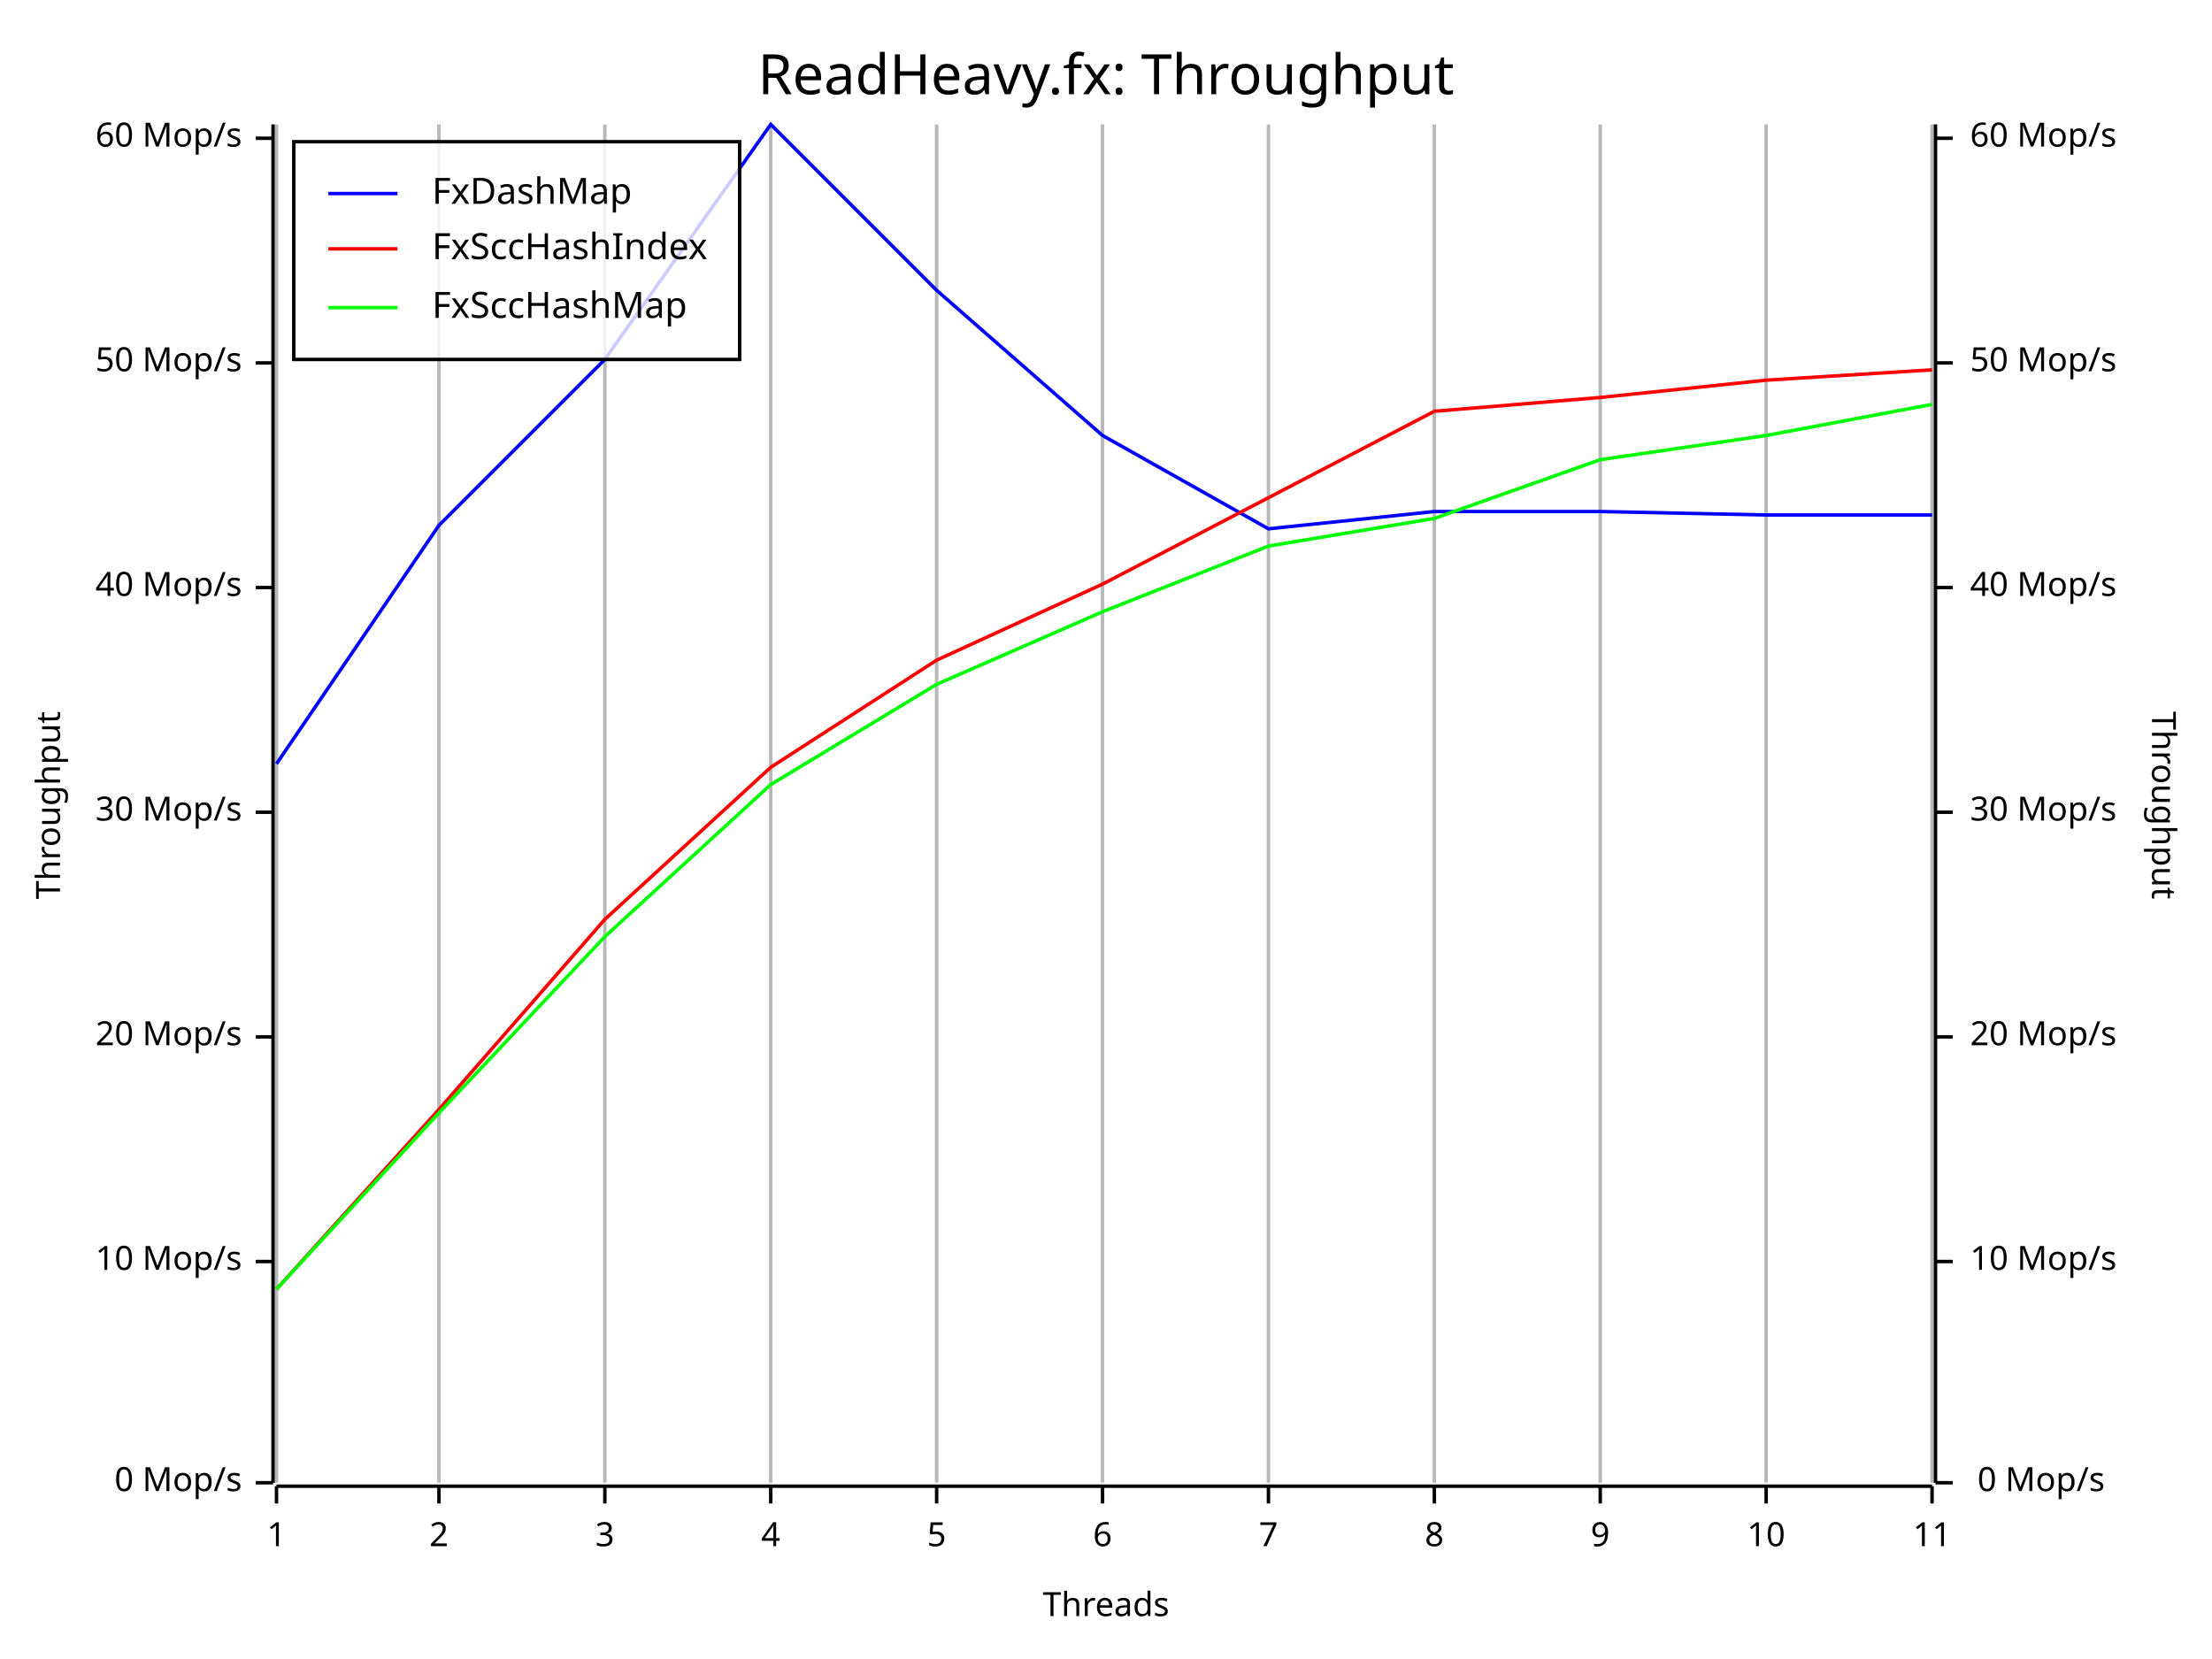
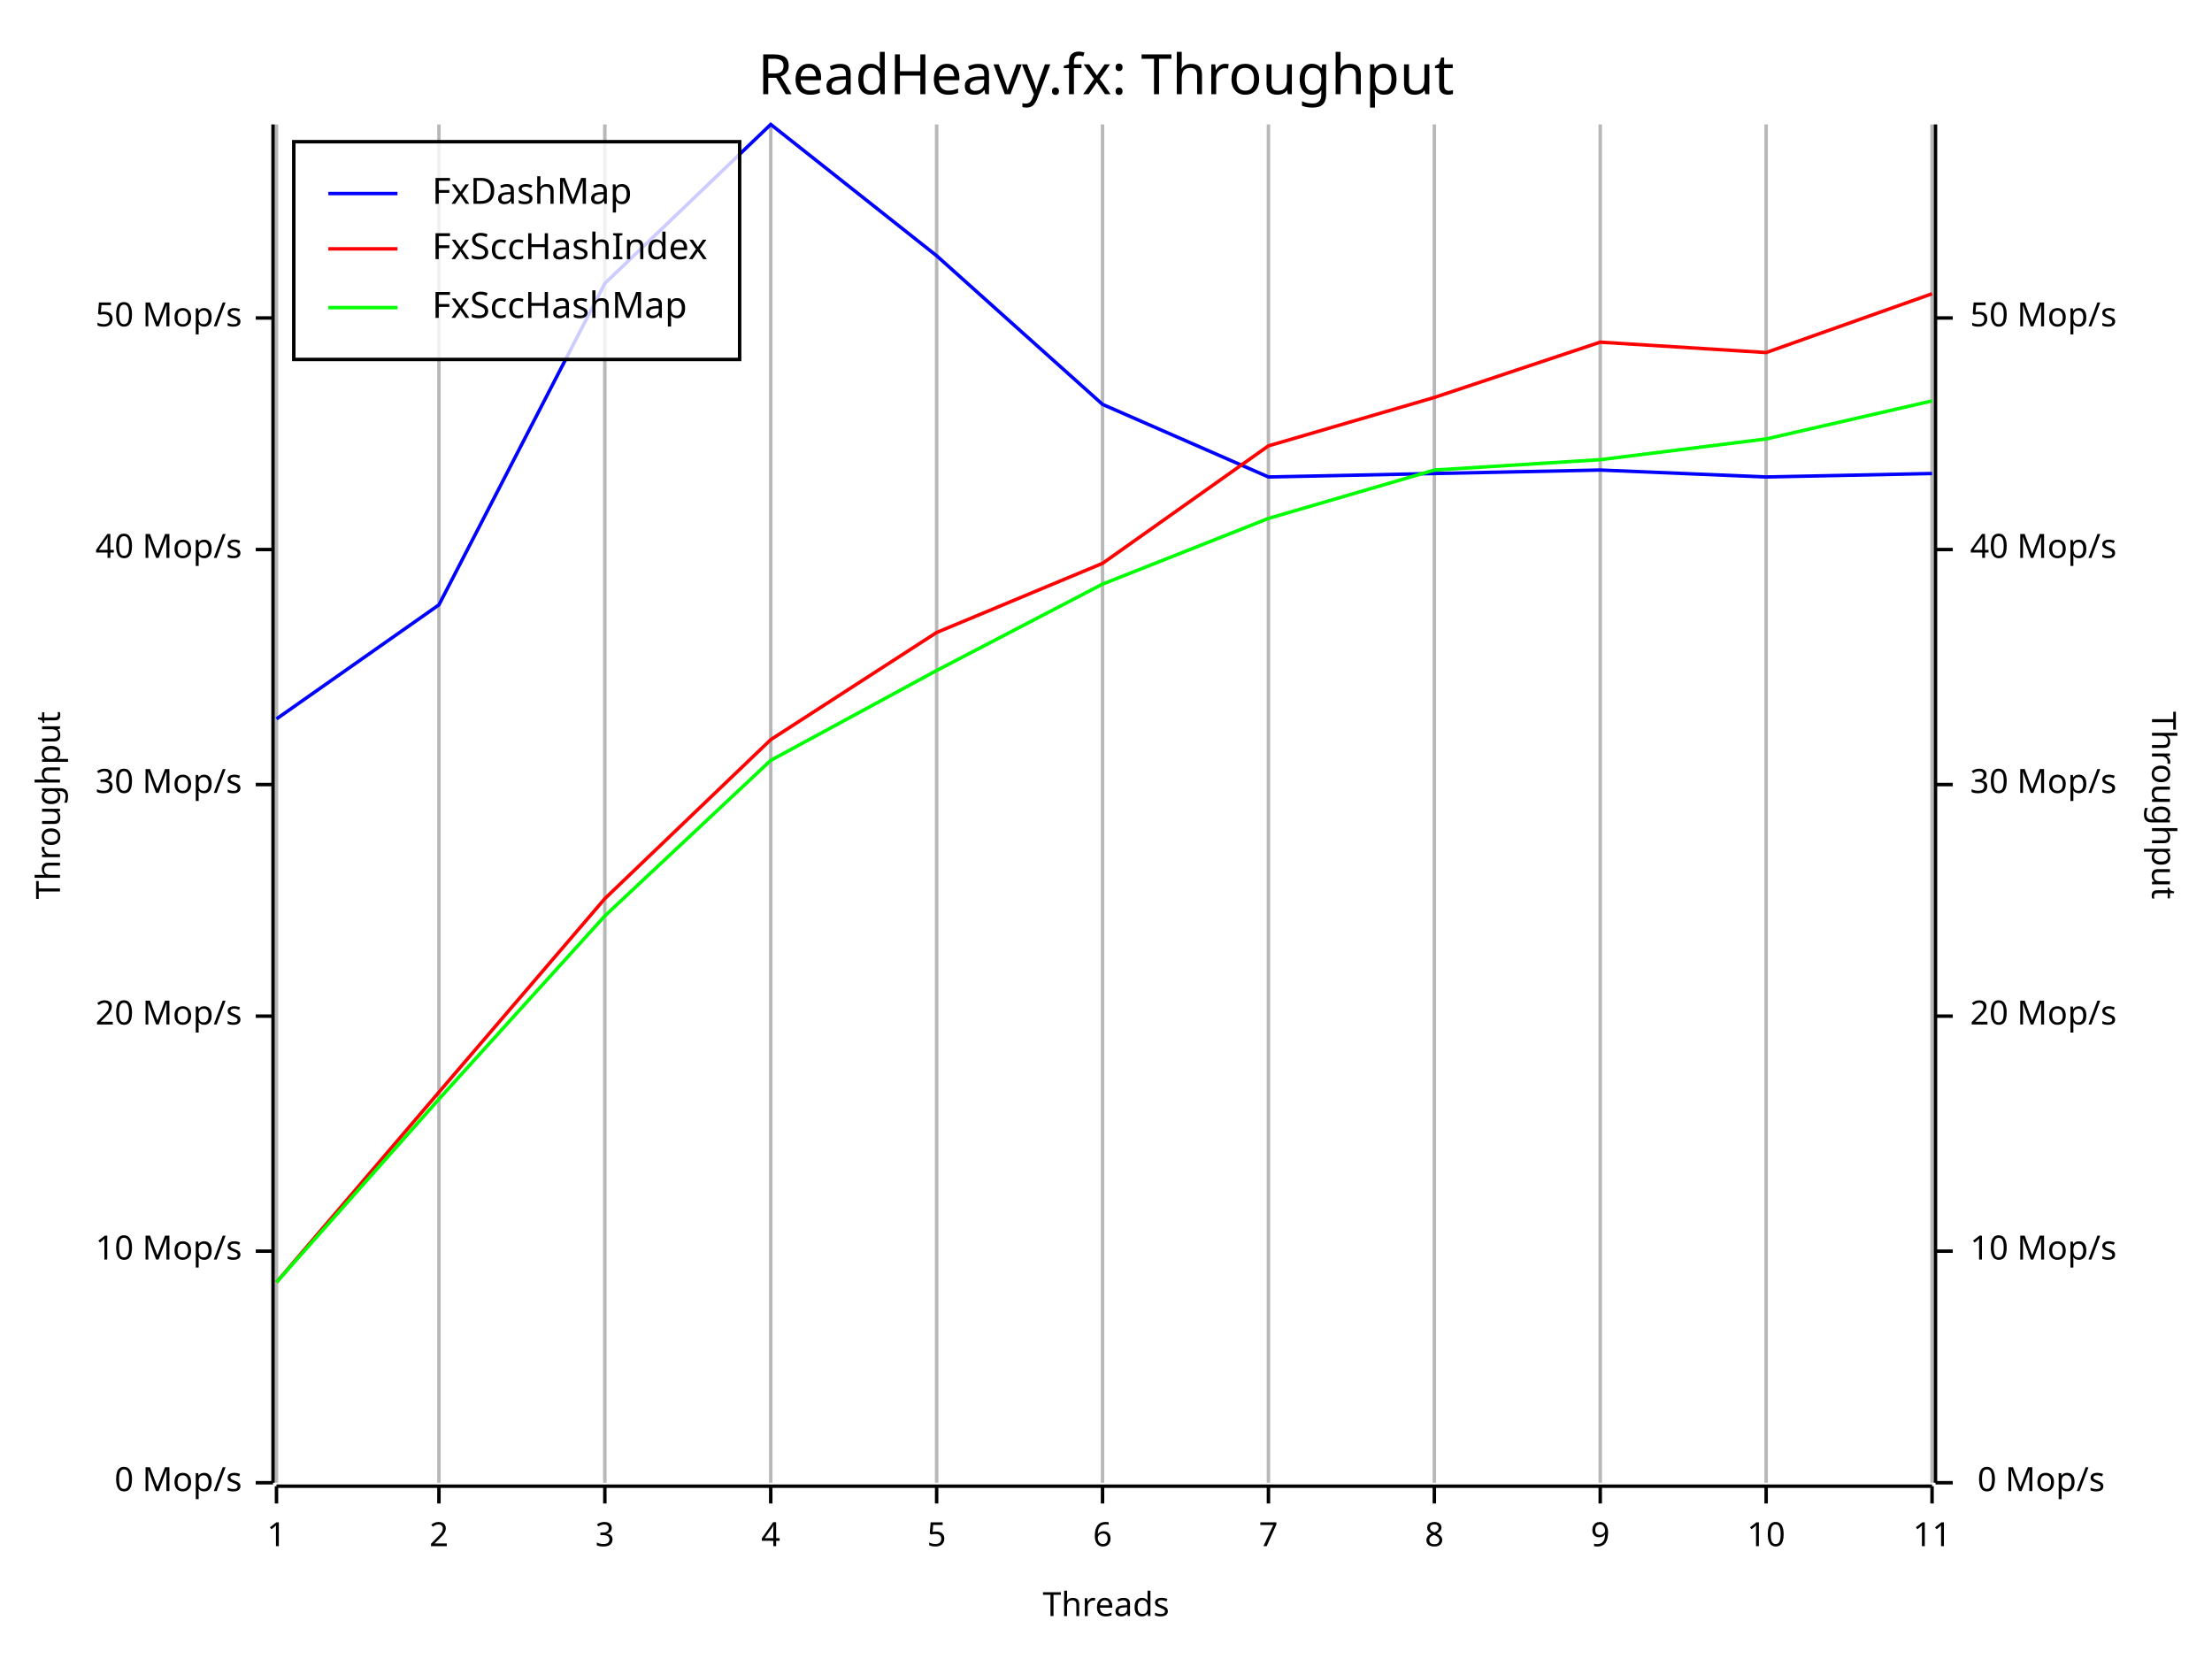
<svg xmlns="http://www.w3.org/2000/svg" width="640" height="480" viewBox="0 0 640 480">
  <rect x="0" y="0" width="640" height="480" opacity="1" fill="#FFFFFF" stroke="none" />
  <text x="320" y="15" dy="0.76em" text-anchor="middle" font-family="Fira Code" font-size="16.129" opacity="1" fill="#000000">
ReadHeavy.fx: Throughput
</text>
  <line opacity="0.1" stroke="#000000" stroke-width="1" x1="80" y1="429" x2="80" y2="36" />
  <line opacity="0.1" stroke="#000000" stroke-width="1" x1="127" y1="429" x2="127" y2="36" />
  <line opacity="0.1" stroke="#000000" stroke-width="1" x1="175" y1="429" x2="175" y2="36" />
  <line opacity="0.1" stroke="#000000" stroke-width="1" x1="223" y1="429" x2="223" y2="36" />
  <line opacity="0.1" stroke="#000000" stroke-width="1" x1="271" y1="429" x2="271" y2="36" />
  <line opacity="0.1" stroke="#000000" stroke-width="1" x1="319" y1="429" x2="319" y2="36" />
  <line opacity="0.1" stroke="#000000" stroke-width="1" x1="367" y1="429" x2="367" y2="36" />
  <line opacity="0.1" stroke="#000000" stroke-width="1" x1="415" y1="429" x2="415" y2="36" />
  <line opacity="0.1" stroke="#000000" stroke-width="1" x1="463" y1="429" x2="463" y2="36" />
  <line opacity="0.1" stroke="#000000" stroke-width="1" x1="511" y1="429" x2="511" y2="36" />
  <line opacity="0.1" stroke="#000000" stroke-width="1" x1="559" y1="429" x2="559" y2="36" />
  <text x="10" y="233" dy="0.76em" text-anchor="middle" font-family="sans-serif" font-size="9.677" opacity="1" fill="#000000" transform="rotate(270, 10, 233)">
Throughput
</text>
  <text x="320" y="470" dy="-0.5ex" text-anchor="middle" font-family="sans-serif" font-size="9.677" opacity="1" fill="#000000">
Threads
</text>
  <text x="630" y="233" dy="0.76em" text-anchor="middle" font-family="sans-serif" font-size="9.677" opacity="1" fill="#000000" transform="rotate(90, 630, 233)">
Throughput
</text>
  <line opacity="0.2" stroke="#000000" stroke-width="1" x1="80" y1="429" x2="80" y2="36" />
  <line opacity="0.2" stroke="#000000" stroke-width="1" x1="127" y1="429" x2="127" y2="36" />
  <line opacity="0.2" stroke="#000000" stroke-width="1" x1="175" y1="429" x2="175" y2="36" />
  <line opacity="0.2" stroke="#000000" stroke-width="1" x1="223" y1="429" x2="223" y2="36" />
  <line opacity="0.2" stroke="#000000" stroke-width="1" x1="271" y1="429" x2="271" y2="36" />
  <line opacity="0.2" stroke="#000000" stroke-width="1" x1="319" y1="429" x2="319" y2="36" />
  <line opacity="0.2" stroke="#000000" stroke-width="1" x1="367" y1="429" x2="367" y2="36" />
  <line opacity="0.2" stroke="#000000" stroke-width="1" x1="415" y1="429" x2="415" y2="36" />
  <line opacity="0.2" stroke="#000000" stroke-width="1" x1="463" y1="429" x2="463" y2="36" />
  <line opacity="0.2" stroke="#000000" stroke-width="1" x1="511" y1="429" x2="511" y2="36" />
  <line opacity="0.2" stroke="#000000" stroke-width="1" x1="559" y1="429" x2="559" y2="36" />
  <polyline fill="none" opacity="1" stroke="#000000" stroke-width="1" points="79,36 79,429 " />
  <text x="70" y="429" dy="0.5ex" text-anchor="end" font-family="sans-serif" font-size="9.677" opacity="1" fill="#000000">
0 Mop/s
</text>
  <polyline fill="none" opacity="1" stroke="#000000" stroke-width="1" points="74,429 79,429 " />
-   <text x="70" y="365" dy="0.5ex" text-anchor="end" font-family="sans-serif" font-size="9.677" opacity="1" fill="#000000">
+   <text x="70" y="362" dy="0.5ex" text-anchor="end" font-family="sans-serif" font-size="9.677" opacity="1" fill="#000000">
10 Mop/s
</text>
-   <polyline fill="none" opacity="1" stroke="#000000" stroke-width="1" points="74,365 79,365 " />
-   <text x="70" y="300" dy="0.5ex" text-anchor="end" font-family="sans-serif" font-size="9.677" opacity="1" fill="#000000">
+   <polyline fill="none" opacity="1" stroke="#000000" stroke-width="1" points="74,362 79,362 " />
+   <text x="70" y="294" dy="0.5ex" text-anchor="end" font-family="sans-serif" font-size="9.677" opacity="1" fill="#000000">
20 Mop/s
</text>
-   <polyline fill="none" opacity="1" stroke="#000000" stroke-width="1" points="74,300 79,300 " />
-   <text x="70" y="235" dy="0.5ex" text-anchor="end" font-family="sans-serif" font-size="9.677" opacity="1" fill="#000000">
+   <polyline fill="none" opacity="1" stroke="#000000" stroke-width="1" points="74,294 79,294 " />
+   <text x="70" y="227" dy="0.5ex" text-anchor="end" font-family="sans-serif" font-size="9.677" opacity="1" fill="#000000">
30 Mop/s
</text>
-   <polyline fill="none" opacity="1" stroke="#000000" stroke-width="1" points="74,235 79,235 " />
-   <text x="70" y="170" dy="0.5ex" text-anchor="end" font-family="sans-serif" font-size="9.677" opacity="1" fill="#000000">
+   <polyline fill="none" opacity="1" stroke="#000000" stroke-width="1" points="74,227 79,227 " />
+   <text x="70" y="159" dy="0.5ex" text-anchor="end" font-family="sans-serif" font-size="9.677" opacity="1" fill="#000000">
40 Mop/s
</text>
-   <polyline fill="none" opacity="1" stroke="#000000" stroke-width="1" points="74,170 79,170 " />
-   <text x="70" y="105" dy="0.5ex" text-anchor="end" font-family="sans-serif" font-size="9.677" opacity="1" fill="#000000">
+   <polyline fill="none" opacity="1" stroke="#000000" stroke-width="1" points="74,159 79,159 " />
+   <text x="70" y="92" dy="0.5ex" text-anchor="end" font-family="sans-serif" font-size="9.677" opacity="1" fill="#000000">
50 Mop/s
</text>
-   <polyline fill="none" opacity="1" stroke="#000000" stroke-width="1" points="74,105 79,105 " />
-   <text x="70" y="40" dy="0.5ex" text-anchor="end" font-family="sans-serif" font-size="9.677" opacity="1" fill="#000000">
- 60 Mop/s
- </text>
-   <polyline fill="none" opacity="1" stroke="#000000" stroke-width="1" points="74,40 79,40 " />
+   <polyline fill="none" opacity="1" stroke="#000000" stroke-width="1" points="74,92 79,92 " />
  <polyline fill="none" opacity="1" stroke="#000000" stroke-width="1" points="80,430 559,430 " />
  <text x="80" y="440" dy="0.76em" text-anchor="middle" font-family="sans-serif" font-size="9.677" opacity="1" fill="#000000">
1
</text>
  <polyline fill="none" opacity="1" stroke="#000000" stroke-width="1" points="80,430 80,435 " />
  <text x="127" y="440" dy="0.76em" text-anchor="middle" font-family="sans-serif" font-size="9.677" opacity="1" fill="#000000">
2
</text>
  <polyline fill="none" opacity="1" stroke="#000000" stroke-width="1" points="127,430 127,435 " />
  <text x="175" y="440" dy="0.76em" text-anchor="middle" font-family="sans-serif" font-size="9.677" opacity="1" fill="#000000">
3
</text>
  <polyline fill="none" opacity="1" stroke="#000000" stroke-width="1" points="175,430 175,435 " />
  <text x="223" y="440" dy="0.76em" text-anchor="middle" font-family="sans-serif" font-size="9.677" opacity="1" fill="#000000">
4
</text>
  <polyline fill="none" opacity="1" stroke="#000000" stroke-width="1" points="223,430 223,435 " />
  <text x="271" y="440" dy="0.76em" text-anchor="middle" font-family="sans-serif" font-size="9.677" opacity="1" fill="#000000">
5
</text>
  <polyline fill="none" opacity="1" stroke="#000000" stroke-width="1" points="271,430 271,435 " />
  <text x="319" y="440" dy="0.76em" text-anchor="middle" font-family="sans-serif" font-size="9.677" opacity="1" fill="#000000">
6
</text>
  <polyline fill="none" opacity="1" stroke="#000000" stroke-width="1" points="319,430 319,435 " />
  <text x="367" y="440" dy="0.76em" text-anchor="middle" font-family="sans-serif" font-size="9.677" opacity="1" fill="#000000">
7
</text>
  <polyline fill="none" opacity="1" stroke="#000000" stroke-width="1" points="367,430 367,435 " />
  <text x="415" y="440" dy="0.76em" text-anchor="middle" font-family="sans-serif" font-size="9.677" opacity="1" fill="#000000">
8
</text>
  <polyline fill="none" opacity="1" stroke="#000000" stroke-width="1" points="415,430 415,435 " />
  <text x="463" y="440" dy="0.76em" text-anchor="middle" font-family="sans-serif" font-size="9.677" opacity="1" fill="#000000">
9
</text>
  <polyline fill="none" opacity="1" stroke="#000000" stroke-width="1" points="463,430 463,435 " />
  <text x="511" y="440" dy="0.76em" text-anchor="middle" font-family="sans-serif" font-size="9.677" opacity="1" fill="#000000">
10
</text>
  <polyline fill="none" opacity="1" stroke="#000000" stroke-width="1" points="511,430 511,435 " />
  <text x="559" y="440" dy="0.76em" text-anchor="middle" font-family="sans-serif" font-size="9.677" opacity="1" fill="#000000">
11
</text>
  <polyline fill="none" opacity="1" stroke="#000000" stroke-width="1" points="559,430 559,435 " />
  <polyline fill="none" opacity="1" stroke="#000000" stroke-width="1" points="560,36 560,429 " />
  <text x="609" y="429" dy="0.5ex" text-anchor="end" font-family="sans-serif" font-size="9.677" opacity="1" fill="#000000">
0 Mop/s
</text>
  <polyline fill="none" opacity="1" stroke="#000000" stroke-width="1" points="560,429 565,429 " />
-   <text x="570" y="365" dy="0.5ex" text-anchor="start" font-family="sans-serif" font-size="9.677" opacity="1" fill="#000000">
+   <text x="570" y="362" dy="0.5ex" text-anchor="start" font-family="sans-serif" font-size="9.677" opacity="1" fill="#000000">
10 Mop/s
</text>
-   <polyline fill="none" opacity="1" stroke="#000000" stroke-width="1" points="560,365 565,365 " />
-   <text x="570" y="300" dy="0.5ex" text-anchor="start" font-family="sans-serif" font-size="9.677" opacity="1" fill="#000000">
+   <polyline fill="none" opacity="1" stroke="#000000" stroke-width="1" points="560,362 565,362 " />
+   <text x="570" y="294" dy="0.5ex" text-anchor="start" font-family="sans-serif" font-size="9.677" opacity="1" fill="#000000">
20 Mop/s
</text>
-   <polyline fill="none" opacity="1" stroke="#000000" stroke-width="1" points="560,300 565,300 " />
-   <text x="570" y="235" dy="0.5ex" text-anchor="start" font-family="sans-serif" font-size="9.677" opacity="1" fill="#000000">
+   <polyline fill="none" opacity="1" stroke="#000000" stroke-width="1" points="560,294 565,294 " />
+   <text x="570" y="227" dy="0.5ex" text-anchor="start" font-family="sans-serif" font-size="9.677" opacity="1" fill="#000000">
30 Mop/s
</text>
-   <polyline fill="none" opacity="1" stroke="#000000" stroke-width="1" points="560,235 565,235 " />
-   <text x="570" y="170" dy="0.5ex" text-anchor="start" font-family="sans-serif" font-size="9.677" opacity="1" fill="#000000">
+   <polyline fill="none" opacity="1" stroke="#000000" stroke-width="1" points="560,227 565,227 " />
+   <text x="570" y="159" dy="0.5ex" text-anchor="start" font-family="sans-serif" font-size="9.677" opacity="1" fill="#000000">
40 Mop/s
</text>
-   <polyline fill="none" opacity="1" stroke="#000000" stroke-width="1" points="560,170 565,170 " />
-   <text x="570" y="105" dy="0.5ex" text-anchor="start" font-family="sans-serif" font-size="9.677" opacity="1" fill="#000000">
+   <polyline fill="none" opacity="1" stroke="#000000" stroke-width="1" points="560,159 565,159 " />
+   <text x="570" y="92" dy="0.5ex" text-anchor="start" font-family="sans-serif" font-size="9.677" opacity="1" fill="#000000">
50 Mop/s
</text>
-   <polyline fill="none" opacity="1" stroke="#000000" stroke-width="1" points="560,105 565,105 " />
-   <text x="570" y="40" dy="0.5ex" text-anchor="start" font-family="sans-serif" font-size="9.677" opacity="1" fill="#000000">
- 60 Mop/s
- </text>
-   <polyline fill="none" opacity="1" stroke="#000000" stroke-width="1" points="560,40 565,40 " />
-   <polyline fill="none" opacity="1" stroke="#0000FF" stroke-width="1" points="80,221 127,152 175,104 223,36 271,84 319,126 367,153 415,148 463,148 511,149 559,149 " />
-   <polyline fill="none" opacity="1" stroke="#FF0000" stroke-width="1" points="80,373 127,321 175,266 223,222 271,191 319,169 367,144 415,119 463,115 511,110 559,107 " />
-   <polyline fill="none" opacity="1" stroke="#00FF00" stroke-width="1" points="80,373 127,322 175,271 223,227 271,198 319,177 367,158 415,150 463,133 511,126 559,117 " />
+   <polyline fill="none" opacity="1" stroke="#000000" stroke-width="1" points="560,92 565,92 " />
+   <polyline fill="none" opacity="1" stroke="#0000FF" stroke-width="1" points="80,208 127,175 175,82 223,36 271,74 319,117 367,138 415,137 463,136 511,138 559,137 " />
+   <polyline fill="none" opacity="1" stroke="#FF0000" stroke-width="1" points="80,371 127,316 175,260 223,214 271,183 319,163 367,129 415,115 463,99 511,102 559,85 " />
+   <polyline fill="none" opacity="1" stroke="#00FF00" stroke-width="1" points="80,371 127,318 175,265 223,220 271,194 319,169 367,150 415,136 463,133 511,127 559,116 " />
  <rect x="85" y="41" width="129" height="63" opacity="0.8" fill="#FFFFFF" stroke="none" />
  <rect x="85" y="41" width="129" height="63" opacity="1" fill="none" stroke="#000000" />
  <text x="125" y="51" dy="0.76em" text-anchor="start" font-family="Fira Code" font-size="10.484" opacity="1" fill="#000000">
FxDashMap
</text>
  <text x="125" y="67" dy="0.76em" text-anchor="start" font-family="Fira Code" font-size="10.484" opacity="1" fill="#000000">
FxSccHashIndex
</text>
  <text x="125" y="84" dy="0.76em" text-anchor="start" font-family="Fira Code" font-size="10.484" opacity="1" fill="#000000">
FxSccHashMap
</text>
  <polyline fill="none" opacity="1" stroke="#0000FF" stroke-width="1" points="95,56 115,56 " />
  <polyline fill="none" opacity="1" stroke="#FF0000" stroke-width="1" points="95,72 115,72 " />
  <polyline fill="none" opacity="1" stroke="#00FF00" stroke-width="1" points="95,89 115,89 " />
</svg>
